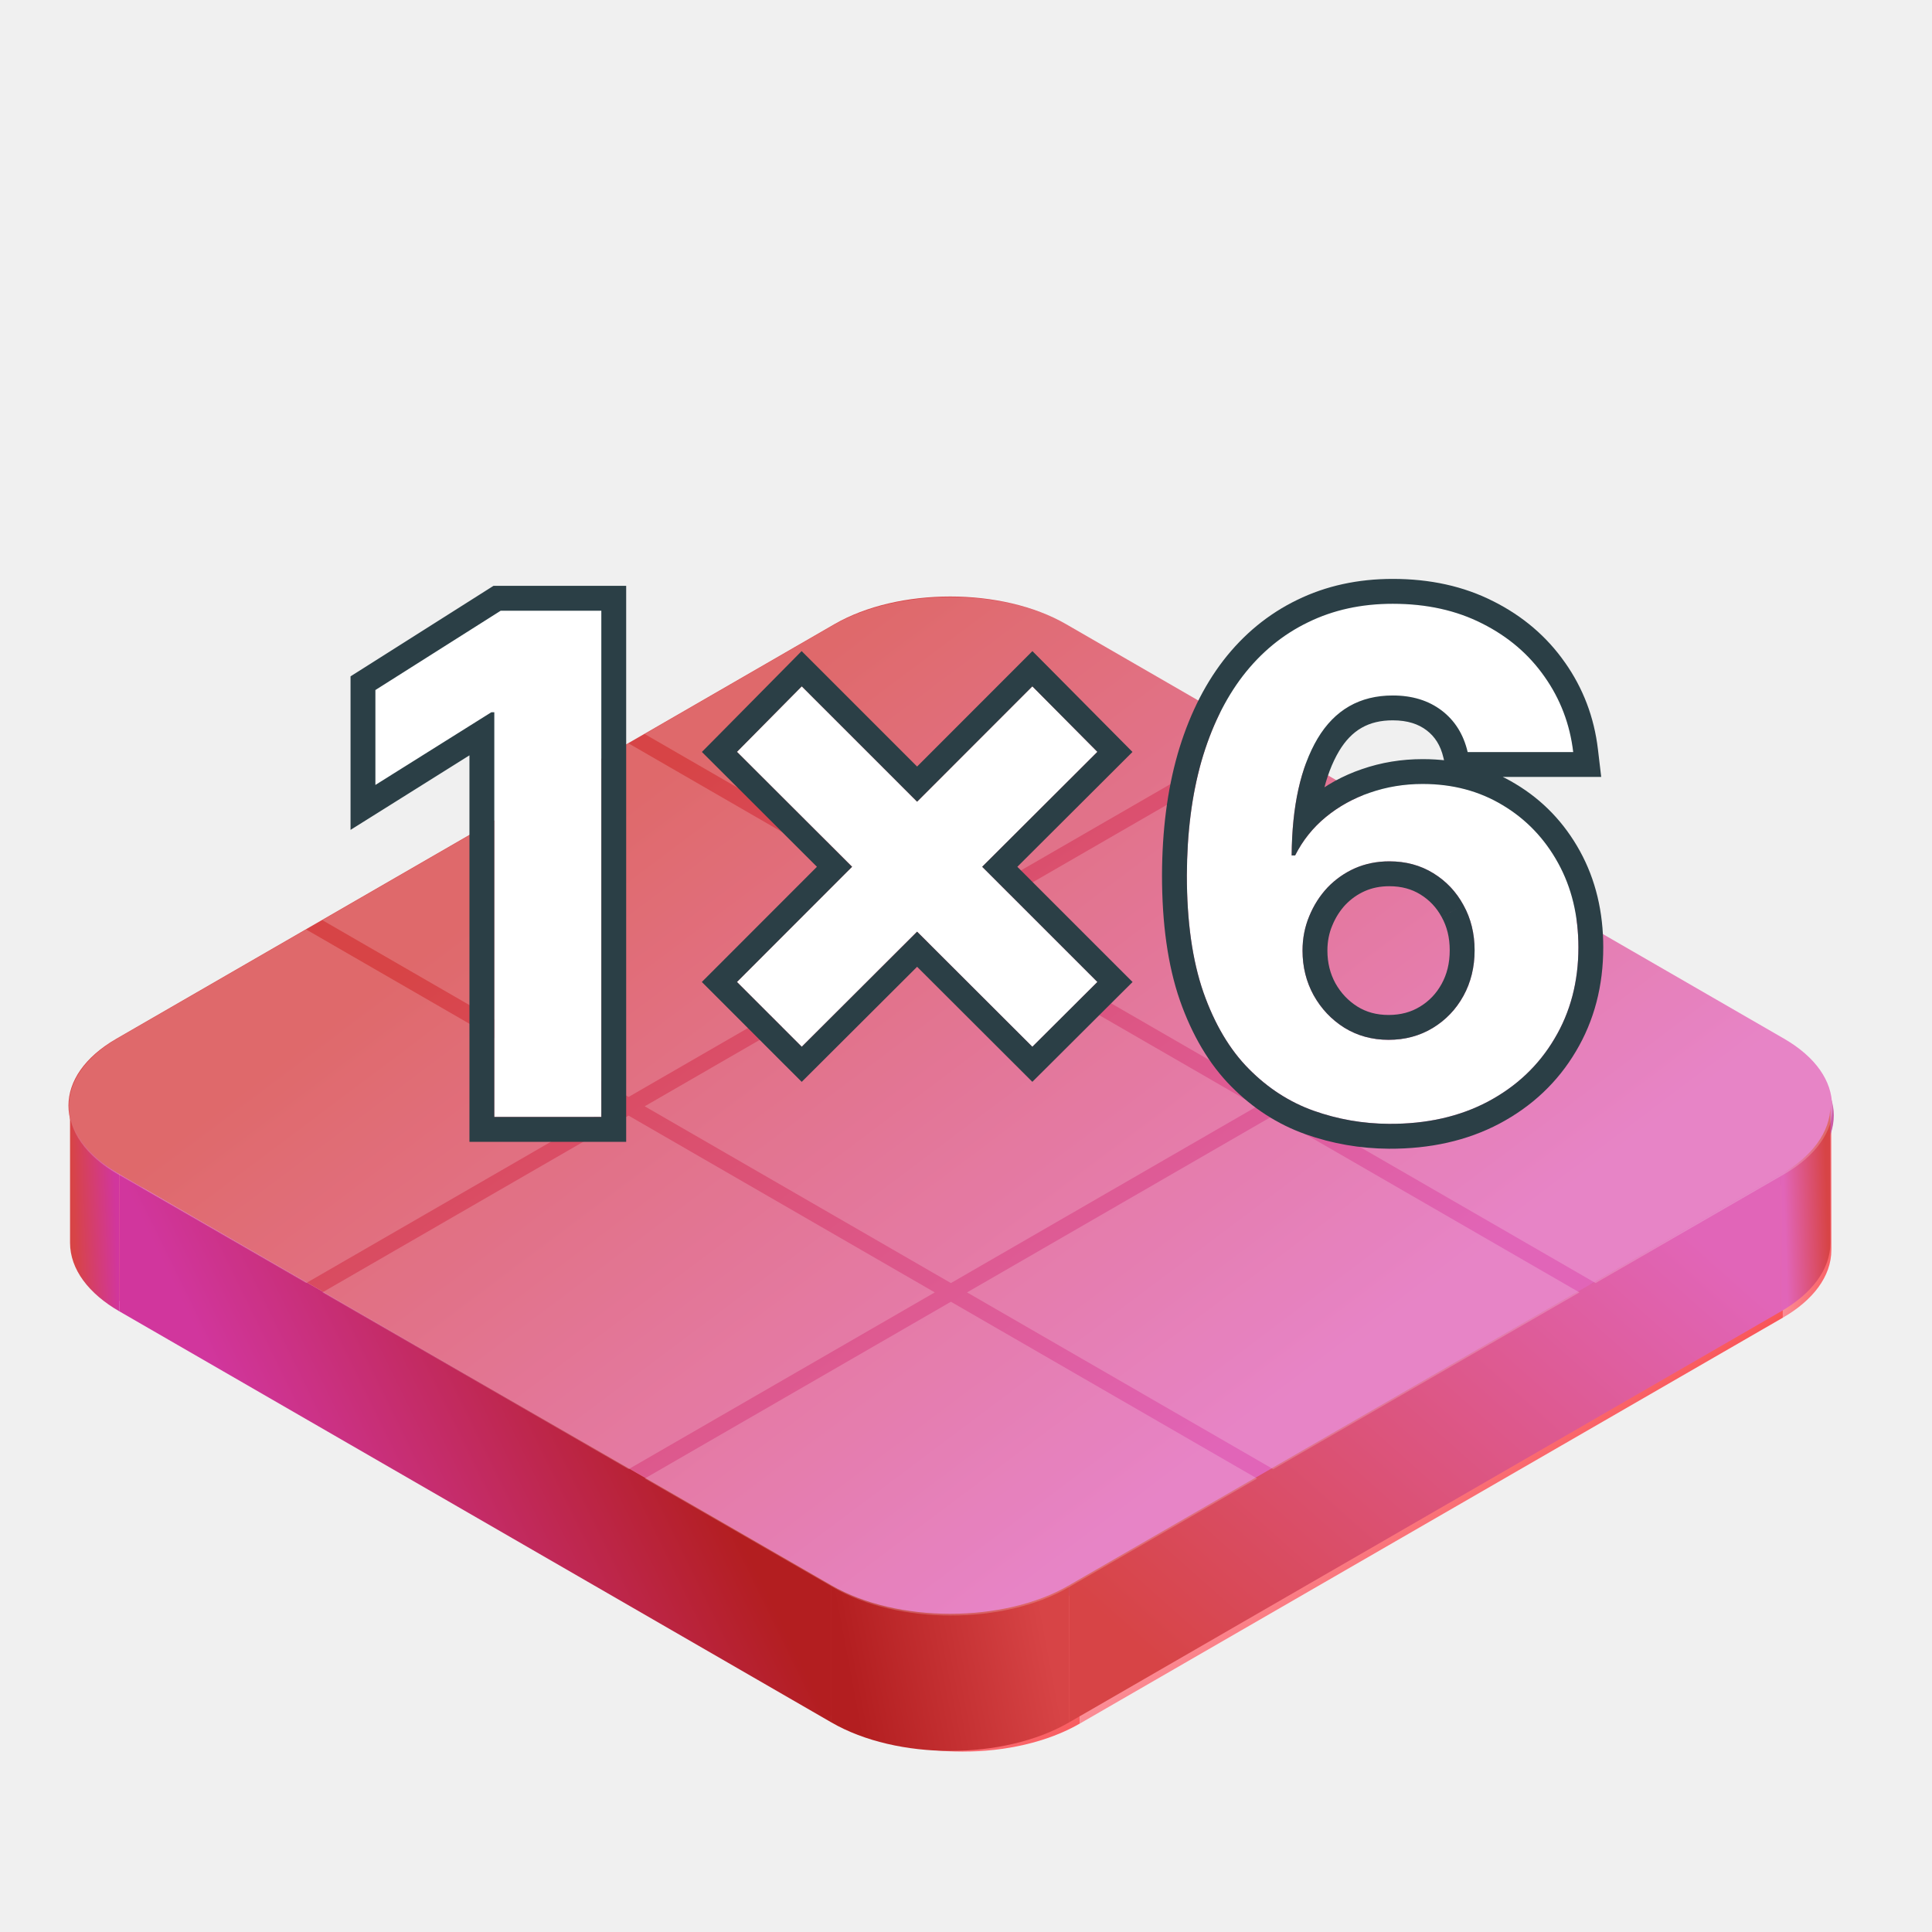
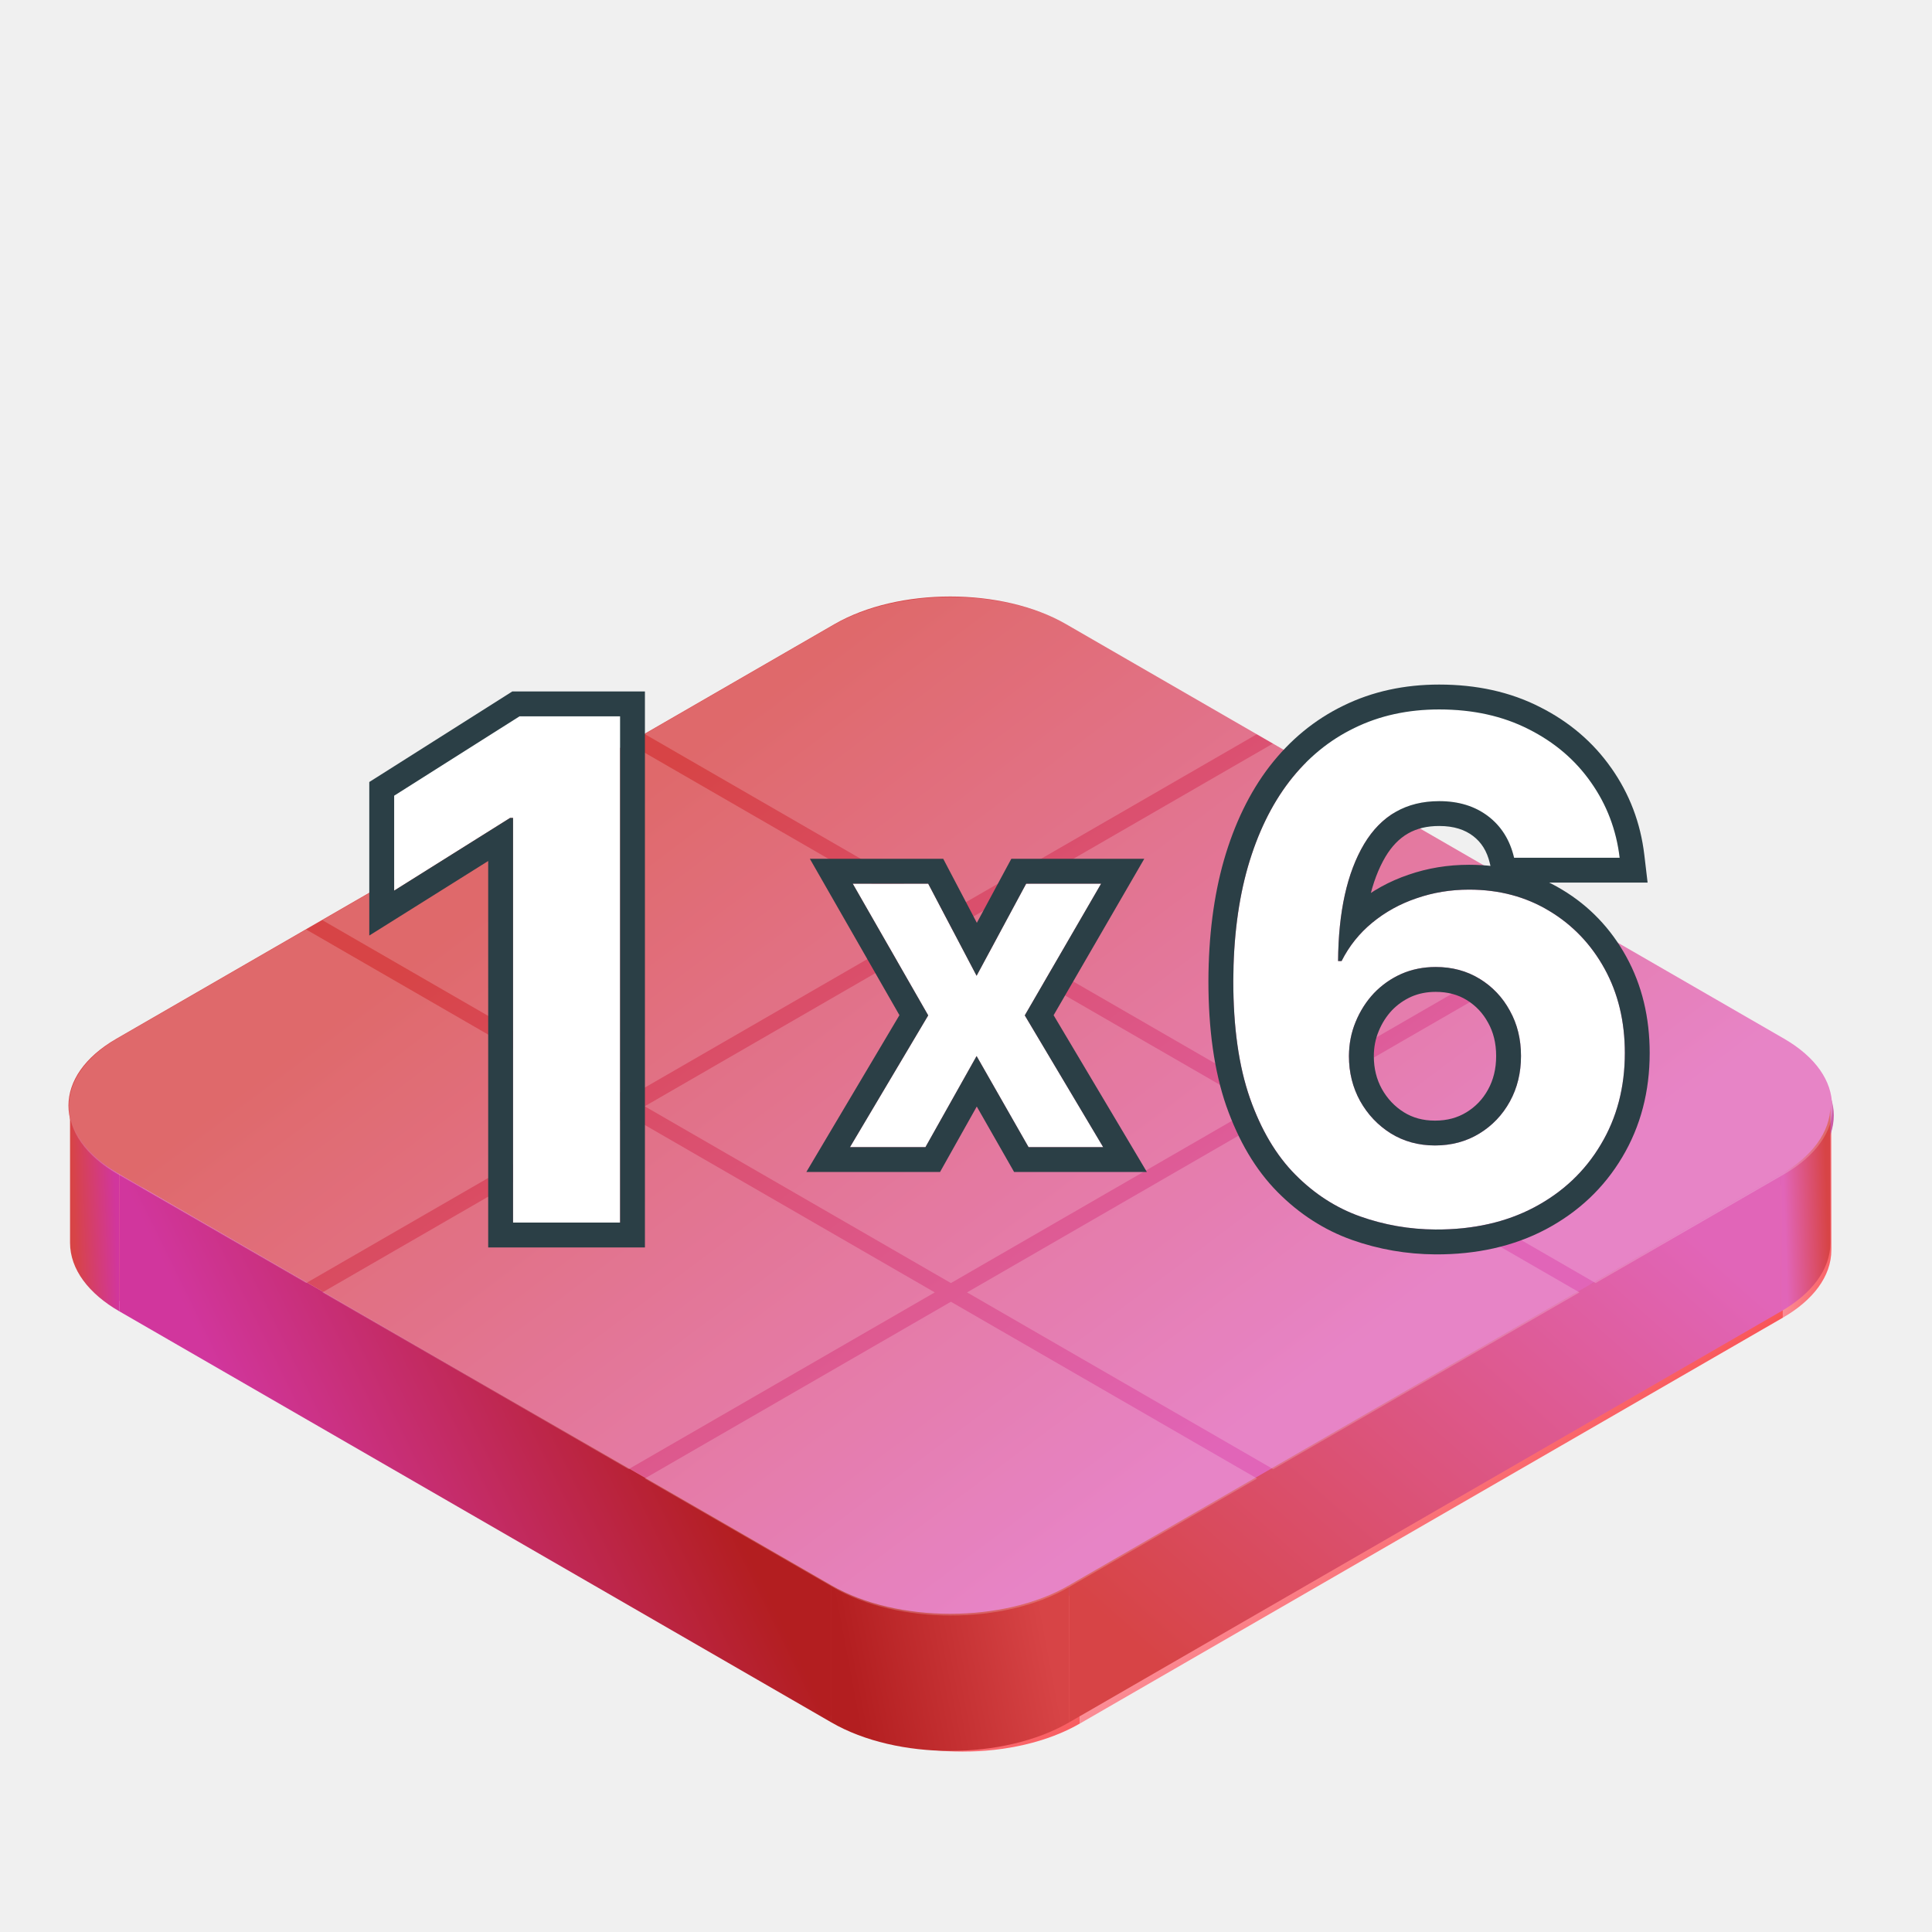
<svg xmlns="http://www.w3.org/2000/svg" width="64" height="64" viewBox="0 0 64 64" fill="none">
-   <rect width="35.855" height="35.855" rx="4.378" transform="matrix(0.866025 0.5 -0.866025 0.5 31.8887 19)" fill="url(#paint0_linear_2122_5528)" />
-   <rect width="26.891" height="4.482" transform="matrix(0.866025 0.5 0 1 4.71875 39.1685)" fill="url(#paint1_linear_2122_5528)" />
-   <rect width="26.891" height="4.482" transform="matrix(0.866025 -0.5 0 1 35.7695 52.6143)" fill="url(#paint2_linear_2122_5528)" />
-   <path d="M3.111 36.928C3.111 37.803 3.726 38.595 4.719 39.168V43.65C3.726 43.077 3.111 42.285 3.111 41.409V36.928Z" fill="url(#paint3_linear_2122_5528)" />
-   <path d="M28.006 52.614C30.149 53.852 33.625 53.852 35.769 52.614V57.096C33.625 58.334 30.149 58.334 28.006 57.096V52.614Z" fill="url(#paint4_linear_2122_5528)" />
-   <path d="M60.666 36.928C60.666 37.803 60.052 38.595 59.059 39.168V43.65C60.052 43.077 60.666 42.285 60.666 41.409V36.928Z" fill="url(#paint5_linear_2122_5528)" />
  <g clip-path="url(#clip0_2122_5528)">
-     <rect width="35.899" height="35.899" rx="4.442" transform="matrix(0.866025 0.5 -0.866025 0.5 31.9102 19)" fill="url(#paint6_linear_2122_5528)" />
-     <rect width="11.559" height="11.559" transform="matrix(0.866025 0.5 -0.866025 0.5 31.9102 19)" fill="black" fill-opacity="0.1" />
-     <rect width="11.559" height="11.559" transform="matrix(0.866025 0.5 -0.866025 0.5 21.3711 25.085)" fill="black" fill-opacity="0.1" />
-     <rect width="11.559" height="11.559" transform="matrix(0.866025 0.5 -0.866025 0.5 21.3711 37.2549)" fill="black" fill-opacity="0.1" />
-     <rect width="11.559" height="11.559" transform="matrix(0.866025 0.5 -0.866025 0.5 42.4492 25.085)" fill="black" fill-opacity="0.1" />
-     <rect width="11.559" height="11.559" transform="matrix(0.866025 0.5 -0.866025 0.5 42.4492 37.2549)" fill="black" fill-opacity="0.1" />
-     <rect width="11.559" height="11.559" transform="matrix(0.866025 0.5 -0.866025 0.5 52.9883 31.1699)" fill="black" fill-opacity="0.1" />
-     <rect width="11.559" height="11.559" transform="matrix(0.866025 0.5 -0.866025 0.5 10.832 31.1699)" fill="black" fill-opacity="0.1" />
-     <rect width="11.559" height="11.559" transform="matrix(0.866025 0.5 -0.866025 0.5 31.9102 43.3398)" fill="black" fill-opacity="0.1" />
-     <rect width="11.559" height="11.559" transform="matrix(0.866025 0.5 -0.866025 0.5 31.9102 31.1699)" fill="black" fill-opacity="0.1" />
+     <rect width="35.855" height="35.855" rx="4.378" transform="matrix(0.866025 0.5 -0.866025 0.5 31.8887 19)" fill="url(#paint0_linear_2122_5528)" />
+     <rect width="26.891" height="4.482" transform="matrix(0.866025 0.5 0 1 4.71875 39.1685)" fill="url(#paint1_linear_2122_5528)" />
+     <rect width="26.891" height="4.482" transform="matrix(0.866025 -0.5 0 1 35.7695 52.6143)" fill="url(#paint2_linear_2122_5528)" />
+     <path d="M3.111 36.928C3.111 37.803 3.726 38.595 4.719 39.168V43.65C3.726 43.077 3.111 42.285 3.111 41.409V36.928Z" fill="url(#paint3_linear_2122_5528)" />
+     <path d="M28.006 52.614C30.149 53.852 33.625 53.852 35.769 52.614V57.096C33.625 58.334 30.149 58.334 28.006 57.096V52.614Z" fill="url(#paint4_linear_2122_5528)" />
+     <path d="M60.666 36.928C60.666 37.803 60.052 38.595 59.059 39.168V43.65C60.052 43.077 60.666 42.285 60.666 41.409V36.928Z" fill="url(#paint5_linear_2122_5528)" />
+     <g clip-path="url(#clip1_2122_5528)">
+       <rect width="35.899" height="35.899" rx="4.442" transform="matrix(0.866025 0.5 -0.866025 0.5 31.9102 19)" fill="url(#paint6_linear_2122_5528)" />
+       <rect width="11.559" height="11.559" transform="matrix(0.866025 0.5 -0.866025 0.5 31.9102 19)" fill="black" fill-opacity="0.1" />
+       <rect width="11.559" height="11.559" transform="matrix(0.866025 0.5 -0.866025 0.5 21.3711 25.085)" fill="black" fill-opacity="0.1" />
+       <rect width="11.559" height="11.559" transform="matrix(0.866025 0.5 -0.866025 0.5 21.3711 37.2549)" fill="black" fill-opacity="0.1" />
+       <rect width="11.559" height="11.559" transform="matrix(0.866025 0.5 -0.866025 0.5 42.4492 25.085)" fill="black" fill-opacity="0.1" />
+       <rect width="11.559" height="11.559" transform="matrix(0.866025 0.5 -0.866025 0.5 42.4492 37.2549)" fill="black" fill-opacity="0.1" />
+       <rect width="11.559" height="11.559" transform="matrix(0.866025 0.5 -0.866025 0.5 52.9883 31.1699)" fill="black" fill-opacity="0.1" />
+       <rect width="11.559" height="11.559" transform="matrix(0.866025 0.5 -0.866025 0.5 10.832 31.1699)" fill="black" fill-opacity="0.1" />
+       <rect width="11.559" height="11.559" transform="matrix(0.866025 0.5 -0.866025 0.5 31.9102 43.3398)" fill="black" fill-opacity="0.1" />
+       <rect width="11.559" height="11.559" transform="matrix(0.866025 0.5 -0.866025 0.5 31.9102 31.1699)" fill="black" fill-opacity="0.1" />
+     </g>
+     <rect width="36.328" height="36.328" rx="4.436" transform="matrix(0.866025 0.5 -0.866025 0.5 31.4785 18.4607)" fill="url(#paint7_linear_2122_5528)" />
+     <rect width="27.246" height="4.541" transform="matrix(0.866025 0.5 0 1 3.94922 38.8958)" fill="url(#paint8_linear_2122_5528)" />
+     <rect width="27.246" height="4.541" transform="matrix(0.866025 -0.5 0 1 35.4102 52.5186)" fill="url(#paint9_linear_2122_5528)" />
+     <path d="M2.32 36.625C2.32 37.512 2.943 38.314 3.949 38.895V43.437C2.943 42.855 2.32 42.053 2.32 41.166V36.625Z" fill="url(#paint10_linear_2122_5528)" />
+     <path d="M27.545 52.519C29.717 53.773 33.238 53.773 35.41 52.519V57.06C33.238 58.314 29.717 58.314 27.545 57.06V52.519Z" fill="url(#paint11_linear_2122_5528)" />
+     <path d="M60.635 36.625C60.635 37.512 60.012 38.314 59.006 38.895V43.437C60.012 42.855 60.635 42.053 60.635 41.166V36.625Z" fill="url(#paint12_linear_2122_5528)" />
+     <g clip-path="url(#clip2_2122_5528)">
+       <rect width="11.712" height="11.712" transform="matrix(0.866025 0.5 -0.866025 0.5 31.5 18.4607)" fill="white" fill-opacity="0.2" />
+       <rect width="11.712" height="11.712" transform="matrix(0.866025 0.5 -0.866025 0.5 20.8223 24.626)" fill="white" fill-opacity="0.2" />
+       <rect width="11.712" height="11.712" transform="matrix(0.866025 0.5 -0.866025 0.5 20.8223 36.9565)" fill="white" fill-opacity="0.2" />
+       <rect width="11.712" height="11.712" transform="matrix(0.866025 0.5 -0.866025 0.5 42.1777 24.626)" fill="white" fill-opacity="0.2" />
+       <rect width="11.712" height="11.712" transform="matrix(0.866025 0.5 -0.866025 0.5 42.1777 36.9565)" fill="white" fill-opacity="0.2" />
+       <rect width="11.712" height="11.712" transform="matrix(0.866025 0.5 -0.866025 0.5 52.8574 30.7913)" fill="white" fill-opacity="0.2" />
+       <rect width="11.712" height="11.712" transform="matrix(0.866025 0.5 -0.866025 0.5 10.1426 30.7913)" fill="white" fill-opacity="0.2" />
+       <rect width="11.712" height="11.712" transform="matrix(0.866025 0.5 -0.866025 0.5 31.5 43.1221)" fill="white" fill-opacity="0.2" />
+       <rect width="11.712" height="11.712" transform="matrix(0.866025 0.5 -0.866025 0.5 31.5 30.7913)" fill="white" fill-opacity="0.2" />
+     </g>
  </g>
-   <rect width="36.328" height="36.328" rx="4.436" transform="matrix(0.866025 0.5 -0.866025 0.5 31.4785 18.4607)" fill="url(#paint7_linear_2122_5528)" />
-   <rect width="27.246" height="4.541" transform="matrix(0.866025 0.5 0 1 3.94922 38.8958)" fill="url(#paint8_linear_2122_5528)" />
-   <rect width="27.246" height="4.541" transform="matrix(0.866025 -0.5 0 1 35.4102 52.5186)" fill="url(#paint9_linear_2122_5528)" />
-   <path d="M2.32 36.625C2.32 37.512 2.943 38.314 3.949 38.895V43.437C2.943 42.855 2.32 42.053 2.32 41.166V36.625Z" fill="url(#paint10_linear_2122_5528)" />
-   <path d="M27.545 52.519C29.717 53.773 33.238 53.773 35.41 52.519V57.06C33.238 58.314 29.717 58.314 27.545 57.06V52.519Z" fill="url(#paint11_linear_2122_5528)" />
-   <path d="M60.635 36.625C60.635 37.512 60.012 38.314 59.006 38.895V43.437C60.012 42.855 60.635 42.053 60.635 41.166V36.625Z" fill="url(#paint12_linear_2122_5528)" />
-   <g clip-path="url(#clip1_2122_5528)">
-     <rect width="11.712" height="11.712" transform="matrix(0.866025 0.5 -0.866025 0.5 31.5 18.4607)" fill="white" fill-opacity="0.2" />
-     <rect width="11.712" height="11.712" transform="matrix(0.866025 0.5 -0.866025 0.5 20.8223 24.626)" fill="white" fill-opacity="0.2" />
-     <rect width="11.712" height="11.712" transform="matrix(0.866025 0.5 -0.866025 0.5 20.8223 36.9565)" fill="white" fill-opacity="0.2" />
-     <rect width="11.712" height="11.712" transform="matrix(0.866025 0.5 -0.866025 0.5 42.1777 24.626)" fill="white" fill-opacity="0.2" />
-     <rect width="11.712" height="11.712" transform="matrix(0.866025 0.5 -0.866025 0.5 42.1777 36.9565)" fill="white" fill-opacity="0.2" />
-     <rect width="11.712" height="11.712" transform="matrix(0.866025 0.5 -0.866025 0.5 52.8574 30.7913)" fill="white" fill-opacity="0.2" />
-     <rect width="11.712" height="11.712" transform="matrix(0.866025 0.5 -0.866025 0.5 10.1426 30.7913)" fill="white" fill-opacity="0.2" />
-     <rect width="11.712" height="11.712" transform="matrix(0.866025 0.5 -0.866025 0.5 31.5 43.1221)" fill="white" fill-opacity="0.2" />
-     <rect width="11.712" height="11.712" transform="matrix(0.866025 0.5 -0.866025 0.5 31.5 30.7913)" fill="white" fill-opacity="0.2" />
-   </g>
-   <mask id="path-33-outside-1_2122_5528" maskUnits="userSpaceOnUse" x="11" y="19" width="43" height="20" fill="black">
-     <rect fill="white" x="11" y="19" width="43" height="20" />
-     <path d="M19.92 20.23V37H16.374V23.595H16.276L12.435 26.003V22.858L16.587 20.23H19.92ZM34.198 34.675L24.413 24.906L26.559 22.736L36.352 32.529L34.198 34.675ZM26.559 34.675L24.413 32.529L34.198 22.736L36.352 24.906L26.559 34.675ZM46.014 37.229C45.152 37.224 44.319 37.079 43.517 36.795C42.72 36.511 42.005 36.05 41.372 35.411C40.738 34.773 40.236 33.927 39.865 32.873C39.499 31.819 39.316 30.526 39.316 28.992C39.322 27.583 39.483 26.325 39.799 25.217C40.121 24.103 40.58 23.159 41.175 22.384C41.776 21.608 42.493 21.019 43.329 20.615C44.164 20.205 45.1 20.001 46.137 20.001C47.256 20.001 48.244 20.219 49.102 20.656C49.959 21.087 50.646 21.674 51.165 22.416C51.689 23.159 52.006 23.991 52.115 24.914H48.618C48.482 24.33 48.195 23.871 47.759 23.538C47.322 23.205 46.781 23.039 46.137 23.039C45.045 23.039 44.216 23.514 43.648 24.463C43.086 25.413 42.799 26.704 42.788 28.337H42.903C43.154 27.84 43.492 27.417 43.918 27.067C44.349 26.712 44.838 26.442 45.384 26.257C45.935 26.066 46.517 25.97 47.128 25.97C48.122 25.97 49.006 26.205 49.781 26.674C50.556 27.138 51.168 27.777 51.615 28.59C52.063 29.404 52.287 30.335 52.287 31.383C52.287 32.518 52.022 33.528 51.492 34.412C50.968 35.297 50.234 35.99 49.29 36.492C48.351 36.989 47.259 37.235 46.014 37.229ZM45.998 34.445C46.544 34.445 47.032 34.314 47.464 34.052C47.895 33.79 48.233 33.435 48.479 32.988C48.725 32.54 48.848 32.038 48.848 31.481C48.848 30.924 48.725 30.425 48.479 29.983C48.239 29.54 47.906 29.188 47.48 28.926C47.054 28.664 46.569 28.533 46.023 28.533C45.613 28.533 45.234 28.61 44.884 28.762C44.541 28.915 44.237 29.128 43.975 29.401C43.719 29.674 43.517 29.991 43.37 30.351C43.222 30.706 43.148 31.085 43.148 31.489C43.148 32.03 43.271 32.524 43.517 32.971C43.768 33.419 44.106 33.776 44.532 34.044C44.964 34.311 45.452 34.445 45.998 34.445Z" />
+   <mask id="path-33-outside-1_2122_5528" maskUnits="userSpaceOnUse" x="11.354" y="22.5" width="11" height="19" fill="black">
+     <rect fill="white" x="11.354" y="22.5" width="11" height="19" />
+     <path d="M20.541 23.73V40.5H16.995V27.095H16.897L13.057 29.503V26.358L17.208 23.73H20.541Z" />
  </mask>
-   <path d="M19.92 20.23V37H16.374V23.595H16.276L12.435 26.003V22.858L16.587 20.23H19.92ZM34.198 34.675L24.413 24.906L26.559 22.736L36.352 32.529L34.198 34.675ZM26.559 34.675L24.413 32.529L34.198 22.736L36.352 24.906L26.559 34.675ZM46.014 37.229C45.152 37.224 44.319 37.079 43.517 36.795C42.72 36.511 42.005 36.05 41.372 35.411C40.738 34.773 40.236 33.927 39.865 32.873C39.499 31.819 39.316 30.526 39.316 28.992C39.322 27.583 39.483 26.325 39.799 25.217C40.121 24.103 40.58 23.159 41.175 22.384C41.776 21.608 42.493 21.019 43.329 20.615C44.164 20.205 45.1 20.001 46.137 20.001C47.256 20.001 48.244 20.219 49.102 20.656C49.959 21.087 50.646 21.674 51.165 22.416C51.689 23.159 52.006 23.991 52.115 24.914H48.618C48.482 24.33 48.195 23.871 47.759 23.538C47.322 23.205 46.781 23.039 46.137 23.039C45.045 23.039 44.216 23.514 43.648 24.463C43.086 25.413 42.799 26.704 42.788 28.337H42.903C43.154 27.84 43.492 27.417 43.918 27.067C44.349 26.712 44.838 26.442 45.384 26.257C45.935 26.066 46.517 25.97 47.128 25.97C48.122 25.97 49.006 26.205 49.781 26.674C50.556 27.138 51.168 27.777 51.615 28.59C52.063 29.404 52.287 30.335 52.287 31.383C52.287 32.518 52.022 33.528 51.492 34.412C50.968 35.297 50.234 35.99 49.29 36.492C48.351 36.989 47.259 37.235 46.014 37.229ZM45.998 34.445C46.544 34.445 47.032 34.314 47.464 34.052C47.895 33.79 48.233 33.435 48.479 32.988C48.725 32.54 48.848 32.038 48.848 31.481C48.848 30.924 48.725 30.425 48.479 29.983C48.239 29.54 47.906 29.188 47.48 28.926C47.054 28.664 46.569 28.533 46.023 28.533C45.613 28.533 45.234 28.61 44.884 28.762C44.541 28.915 44.237 29.128 43.975 29.401C43.719 29.674 43.517 29.991 43.37 30.351C43.222 30.706 43.148 31.085 43.148 31.489C43.148 32.03 43.271 32.524 43.517 32.971C43.768 33.419 44.106 33.776 44.532 34.044C44.964 34.311 45.452 34.445 45.998 34.445Z" fill="white" />
-   <path d="M19.92 20.23H20.743V19.406H19.92V20.23ZM19.92 37V37.824H20.743V37H19.92ZM16.374 37H15.551V37.824H16.374V37ZM16.374 23.595H17.198V22.772H16.374V23.595ZM16.276 23.595V22.772H16.039L15.838 22.898L16.276 23.595ZM12.435 26.003H11.612V27.491L12.873 26.701L12.435 26.003ZM12.435 22.858L11.995 22.163L11.612 22.405V22.858H12.435ZM16.587 20.23V19.406H16.348L16.146 19.534L16.587 20.23ZM19.92 20.23H19.096V37H19.92H20.743V20.23H19.92ZM19.92 37V36.176H16.374V37V37.824H19.92V37ZM16.374 37H17.198V23.595H16.374H15.551V37H16.374ZM16.374 23.595V22.772H16.276V23.595V24.419H16.374V23.595ZM16.276 23.595L15.838 22.898L11.998 25.305L12.435 26.003L12.873 26.701L16.713 24.293L16.276 23.595ZM12.435 26.003H13.259V22.858H12.435H11.612V26.003H12.435ZM12.435 22.858L12.876 23.554L17.027 20.926L16.587 20.23L16.146 19.534L11.995 22.163L12.435 22.858ZM16.587 20.23V21.053H19.92V20.23V19.406H16.587V20.23ZM34.198 34.675L33.617 35.257L34.198 35.837L34.78 35.258L34.198 34.675ZM24.413 24.906L23.828 24.327L23.251 24.909L23.831 25.488L24.413 24.906ZM26.559 22.736L27.141 22.153L26.555 21.568L25.973 22.157L26.559 22.736ZM36.352 32.529L36.933 33.112L37.518 32.53L36.934 31.947L36.352 32.529ZM26.559 34.675L25.976 35.257L26.558 35.838L27.14 35.258L26.559 34.675ZM24.413 32.529L23.831 31.947L23.249 32.529L23.831 33.111L24.413 32.529ZM34.198 22.736L34.783 22.155L34.2 21.569L33.616 22.154L34.198 22.736ZM36.352 24.906L36.934 25.489L37.515 24.909L36.937 24.326L36.352 24.906ZM34.198 34.675L34.78 34.092L24.995 24.323L24.413 24.906L23.831 25.488L33.617 35.257L34.198 34.675ZM24.413 24.906L24.999 25.485L27.144 23.315L26.559 22.736L25.973 22.157L23.828 24.327L24.413 24.906ZM26.559 22.736L25.976 23.318L35.77 33.111L36.352 32.529L36.934 31.947L27.141 22.153L26.559 22.736ZM36.352 32.529L35.771 31.946L33.617 34.091L34.198 34.675L34.78 35.258L36.933 33.112L36.352 32.529ZM26.559 34.675L27.141 34.092L24.995 31.947L24.413 32.529L23.831 33.111L25.976 35.257L26.559 34.675ZM24.413 32.529L24.996 33.111L34.781 23.318L34.198 22.736L33.616 22.154L23.831 31.947L24.413 32.529ZM34.198 22.736L33.614 23.316L35.767 25.486L36.352 24.906L36.937 24.326L34.783 22.155L34.198 22.736ZM36.352 24.906L35.77 24.323L25.977 34.091L26.559 34.675L27.14 35.258L36.934 25.489L36.352 24.906ZM46.014 37.229L46.009 38.053L46.011 38.053L46.014 37.229ZM43.517 36.795L43.241 37.571L43.242 37.572L43.517 36.795ZM41.372 35.411L40.787 35.991L40.787 35.991L41.372 35.411ZM39.865 32.873L39.087 33.143L39.088 33.147L39.865 32.873ZM39.316 28.992L38.493 28.988V28.992H39.316ZM39.799 25.217L39.008 24.988L39.008 24.991L39.799 25.217ZM41.175 22.384L40.524 21.879L40.522 21.882L41.175 22.384ZM43.329 20.615L43.687 21.356L43.691 21.354L43.329 20.615ZM49.102 20.656L48.728 21.39L48.731 21.391L49.102 20.656ZM51.165 22.416L50.49 22.888L50.492 22.891L51.165 22.416ZM52.115 24.914V25.737H53.042L52.933 24.817L52.115 24.914ZM48.618 24.914L47.816 25.101L47.965 25.737H48.618V24.914ZM43.648 24.463L42.941 24.041L42.939 24.044L43.648 24.463ZM42.788 28.337L41.965 28.331L41.959 29.16H42.788V28.337ZM42.903 28.337V29.16H43.409L43.638 28.708L42.903 28.337ZM43.918 27.067L44.441 27.704L44.441 27.703L43.918 27.067ZM45.384 26.257L45.649 27.036L45.654 27.035L45.384 26.257ZM49.781 26.674L49.355 27.379L49.358 27.381L49.781 26.674ZM51.492 34.412L50.786 33.989L50.784 33.993L51.492 34.412ZM49.29 36.492L49.675 37.22L49.676 37.219L49.29 36.492ZM47.464 34.052L47.891 34.756L47.891 34.756L47.464 34.052ZM48.479 32.988L49.201 33.384L49.201 33.384L48.479 32.988ZM48.479 29.983L47.755 30.376L47.759 30.382L48.479 29.983ZM47.48 28.926L47.912 28.225L47.912 28.225L47.48 28.926ZM44.884 28.762L44.554 28.008L44.55 28.01L44.884 28.762ZM43.975 29.401L43.381 28.831L43.376 28.837L43.975 29.401ZM43.37 30.351L44.13 30.667L44.132 30.663L43.37 30.351ZM43.517 32.971L42.795 33.367L42.799 33.374L43.517 32.971ZM44.532 34.044L44.094 34.741L44.098 34.744L44.532 34.044ZM46.014 37.229L46.02 36.406C45.248 36.401 44.506 36.272 43.792 36.019L43.517 36.795L43.242 37.572C44.133 37.887 45.056 38.047 46.009 38.053L46.014 37.229ZM43.517 36.795L43.793 36.02C43.12 35.78 42.508 35.388 41.956 34.832L41.372 35.411L40.787 35.991C41.501 36.712 42.32 37.243 43.241 37.571L43.517 36.795ZM41.372 35.411L41.956 34.832C41.427 34.298 40.982 33.565 40.642 32.599L39.865 32.873L39.088 33.147C39.49 34.288 40.05 35.248 40.787 35.991L41.372 35.411ZM39.865 32.873L40.643 32.603C40.316 31.662 40.14 30.466 40.14 28.992H39.316H38.493C38.493 30.585 38.682 31.977 39.087 33.143L39.865 32.873ZM39.316 28.992L40.14 28.995C40.145 27.646 40.299 26.465 40.591 25.443L39.799 25.217L39.008 24.991C38.666 26.185 38.498 27.521 38.493 28.988L39.316 28.992ZM39.799 25.217L40.59 25.445C40.889 24.413 41.306 23.565 41.828 22.885L41.175 22.384L40.522 21.882C39.854 22.752 39.354 23.794 39.008 24.988L39.799 25.217ZM41.175 22.384L41.826 22.888C42.353 22.207 42.973 21.702 43.687 21.356L43.329 20.615L42.97 19.873C42.014 20.336 41.198 21.009 40.524 21.879L41.175 22.384ZM43.329 20.615L43.691 21.354C44.401 21.006 45.211 20.824 46.137 20.824V20.001V19.177C44.989 19.177 43.927 19.404 42.966 19.875L43.329 20.615ZM46.137 20.001V20.824C47.148 20.824 48.004 21.021 48.728 21.39L49.102 20.656L49.475 19.922C48.485 19.417 47.365 19.177 46.137 19.177V20.001ZM49.102 20.656L48.731 21.391C49.474 21.765 50.054 22.264 50.49 22.888L51.165 22.416L51.84 21.945C51.239 21.084 50.443 20.409 49.472 19.92L49.102 20.656ZM51.165 22.416L50.492 22.891C50.935 23.519 51.204 24.221 51.297 25.011L52.115 24.914L52.933 24.817C52.808 23.761 52.443 22.798 51.838 21.941L51.165 22.416ZM52.115 24.914V24.09H48.618V24.914V25.737H52.115V24.914ZM48.618 24.914L49.42 24.726C49.245 23.974 48.861 23.343 48.258 22.883L47.759 23.538L47.259 24.193C47.529 24.399 47.719 24.685 47.816 25.101L48.618 24.914ZM47.759 23.538L48.258 22.883C47.654 22.423 46.929 22.215 46.137 22.215V23.039V23.862C46.633 23.862 46.99 23.988 47.259 24.193L47.759 23.538ZM46.137 23.039V22.215C44.751 22.215 43.655 22.846 42.941 24.041L43.648 24.463L44.355 24.886C44.776 24.181 45.34 23.862 46.137 23.862V23.039ZM43.648 24.463L42.939 24.044C42.276 25.165 41.976 26.618 41.965 28.331L42.788 28.337L43.612 28.342C43.622 26.791 43.896 25.661 44.357 24.883L43.648 24.463ZM42.788 28.337V29.16H42.903V28.337V27.513H42.788V28.337ZM42.903 28.337L43.638 28.708C43.838 28.312 44.104 27.98 44.441 27.704L43.918 27.067L43.396 26.431C42.88 26.854 42.47 27.367 42.168 27.965L42.903 28.337ZM43.918 27.067L44.441 27.703C44.794 27.414 45.194 27.191 45.649 27.036L45.384 26.257L45.119 25.477C44.482 25.694 43.905 26.011 43.395 26.431L43.918 27.067ZM45.384 26.257L45.654 27.035C46.114 26.875 46.604 26.794 47.128 26.794V25.97V25.147C46.429 25.147 45.756 25.256 45.114 25.479L45.384 26.257ZM47.128 25.97V26.794C47.986 26.794 48.72 26.995 49.355 27.379L49.781 26.674L50.208 25.97C49.292 25.415 48.257 25.147 47.128 25.147V25.97ZM49.781 26.674L49.358 27.381C50.005 27.768 50.514 28.298 50.894 28.988L51.615 28.59L52.337 28.193C51.821 27.256 51.108 26.509 50.204 25.968L49.781 26.674ZM51.615 28.59L50.894 28.988C51.266 29.664 51.463 30.455 51.463 31.383H52.287H53.11C53.11 30.214 52.86 29.143 52.337 28.193L51.615 28.59ZM52.287 31.383H51.463C51.463 32.385 51.231 33.246 50.786 33.989L51.492 34.412L52.199 34.836C52.813 33.81 53.11 32.652 53.11 31.383H52.287ZM51.492 34.412L50.784 33.993C50.34 34.742 49.72 35.331 48.903 35.765L49.29 36.492L49.676 37.219C50.749 36.649 51.597 35.852 52.201 34.832L51.492 34.412ZM49.29 36.492L48.905 35.764C48.105 36.188 47.151 36.411 46.018 36.406L46.014 37.229L46.011 38.053C47.368 38.059 48.597 37.79 49.675 37.22L49.29 36.492ZM45.998 34.445V35.269C46.682 35.269 47.321 35.103 47.891 34.756L47.464 34.052L47.036 33.348C46.744 33.526 46.406 33.622 45.998 33.622V34.445ZM47.464 34.052L47.891 34.756C48.448 34.418 48.887 33.956 49.201 33.384L48.479 32.988L47.757 32.591C47.58 32.914 47.343 33.162 47.036 33.348L47.464 34.052ZM48.479 32.988L49.201 33.384C49.519 32.804 49.671 32.163 49.671 31.481H48.848H48.024C48.024 31.912 47.93 32.276 47.757 32.591L48.479 32.988ZM48.848 31.481H49.671C49.671 30.799 49.519 30.159 49.199 29.582L48.479 29.983L47.759 30.382C47.93 30.69 48.024 31.05 48.024 31.481H48.848ZM48.479 29.983L49.203 29.589C48.894 29.021 48.461 28.563 47.912 28.225L47.48 28.926L47.049 29.628C47.351 29.814 47.584 30.059 47.755 30.375L48.479 29.983ZM47.48 28.926L47.912 28.225C47.344 27.876 46.706 27.71 46.023 27.71V28.533V29.357C46.431 29.357 46.764 29.453 47.049 29.628L47.48 28.926ZM46.023 28.533V27.71C45.508 27.71 45.015 27.806 44.554 28.008L44.884 28.762L45.215 29.517C45.452 29.413 45.718 29.357 46.023 29.357V28.533ZM44.884 28.762L44.55 28.01C44.108 28.206 43.717 28.481 43.381 28.831L43.975 29.401L44.57 29.971C44.758 29.775 44.973 29.624 45.219 29.515L44.884 28.762ZM43.975 29.401L43.376 28.837C43.047 29.186 42.791 29.589 42.607 30.039L43.37 30.351L44.132 30.663C44.242 30.392 44.391 30.162 44.575 29.965L43.975 29.401ZM43.37 30.351L42.609 30.035C42.418 30.495 42.325 30.982 42.325 31.489H43.148H43.972C43.972 31.188 44.026 30.916 44.13 30.667L43.37 30.351ZM43.148 31.489H42.325C42.325 32.16 42.479 32.791 42.795 33.367L43.517 32.971L44.239 32.575C44.064 32.256 43.972 31.899 43.972 31.489H43.148ZM43.517 32.971L42.799 33.374C43.116 33.939 43.549 34.399 44.094 34.741L44.532 34.044L44.97 33.347C44.664 33.154 44.42 32.899 44.235 32.568L43.517 32.971ZM44.532 34.044L44.098 34.744C44.67 35.098 45.311 35.269 45.998 35.269V34.445V33.622C45.593 33.622 45.257 33.525 44.966 33.344L44.532 34.044Z" fill="#2B3F46" mask="url(#path-33-outside-1_2122_5528)" />
+   <path d="M20.541 23.73V40.5H16.995V27.095H16.897L13.057 29.503V26.358L17.208 23.73H20.541Z" fill="white" />
+   <path d="M20.541 23.73H21.364V22.906H20.541V23.73ZM20.541 40.5V41.324H21.364V40.5H20.541ZM16.995 40.5H16.172V41.324H16.995V40.5ZM16.995 27.095H17.819V26.272H16.995V27.095ZM16.897 27.095V26.272H16.66L16.46 26.398L16.897 27.095ZM13.057 29.503H12.233V30.991L13.494 30.201L13.057 29.503ZM13.057 26.358L12.616 25.663L12.233 25.905V26.358H13.057ZM17.208 23.73V22.906H16.969L16.768 23.034L17.208 23.73ZM20.541 23.73H19.717V40.5H20.541H21.364V23.73H20.541ZM20.541 40.5V39.676H16.995V40.5V41.324H20.541V40.5ZM16.995 40.5H17.819V27.095H16.995H16.172V40.5H16.995ZM16.995 27.095V26.272H16.897V27.095V27.919H16.995V27.095ZM16.897 27.095L16.46 26.398L12.619 28.805L13.057 29.503L13.494 30.201L17.334 27.793L16.897 27.095ZM13.057 29.503H13.88V26.358H13.057H12.233V29.503H13.057ZM13.057 26.358L13.497 27.054L17.649 24.426L17.208 23.73L16.768 23.034L12.616 25.663L13.057 26.358ZM17.208 23.73V24.553H20.541V23.73V22.906H17.208V23.73Z" fill="#2B3F46" mask="url(#path-33-outside-1_2122_5528)" />
+   <mask id="path-35-outside-2_2122_5528" maskUnits="userSpaceOnUse" x="26.354" y="28" width="12" height="11" fill="black">
+     <rect fill="white" x="26.354" y="28" width="12" height="11" />
+     <path d="M30.748 29.273L32.351 32.324L33.993 29.273H36.476L33.947 33.636L36.544 38H34.072L32.351 34.983L30.657 38H28.157L30.748 33.636L28.248 29.273H30.748Z" />
+   </mask>
+   <path d="M30.748 29.273L32.351 32.324L33.993 29.273H36.476L33.947 33.636L36.544 38H34.072L32.351 34.983L30.657 38H28.157L30.748 33.636L28.248 29.273H30.748Z" fill="white" />
+   <path d="M30.748 29.273L31.477 28.89L31.246 28.449H30.748V29.273ZM32.351 32.324L31.622 32.707L32.342 34.078L33.076 32.714L32.351 32.324ZM33.993 29.273V28.449H33.501L33.267 28.883L33.993 29.273ZM36.476 29.273L37.188 29.686L37.905 28.449H36.476V29.273ZM33.947 33.636L33.235 33.224L32.992 33.642L33.24 34.057L33.947 33.636ZM36.544 38V38.824H37.992L37.252 37.579L36.544 38ZM34.072 38L33.357 38.408L33.594 38.824H34.072V38ZM32.351 34.983L33.066 34.575L32.345 33.311L31.633 34.58L32.351 34.983ZM30.657 38V38.824H31.14L31.376 38.403L30.657 38ZM28.157 38L27.449 37.58L26.711 38.824H28.157V38ZM30.748 33.636L31.456 34.057L31.702 33.644L31.463 33.227L30.748 33.636ZM28.248 29.273V28.449H26.828L27.534 29.682L28.248 29.273ZM30.748 29.273L30.019 29.656L31.622 32.707L32.351 32.324L33.08 31.941L31.477 28.89L30.748 29.273ZM32.351 32.324L33.076 32.714L34.718 29.663L33.993 29.273L33.267 28.883L31.625 31.934L32.351 32.324ZM33.993 29.273V30.096H36.476V29.273V28.449H33.993V29.273ZM36.476 29.273L35.763 28.86L33.235 33.224L33.947 33.636L34.66 34.049L37.188 29.686L36.476 29.273ZM33.947 33.636L33.24 34.057L35.836 38.421L36.544 38L37.252 37.579L34.655 33.215L33.947 33.636ZM36.544 38V37.176H34.072V38V38.824H36.544V38ZM34.072 38L34.788 37.592L33.066 34.575L32.351 34.983L31.635 35.391L33.357 38.408L34.072 38ZM32.351 34.983L31.633 34.58L29.939 37.597L30.657 38L31.376 38.403L33.069 35.386L32.351 34.983ZM30.657 38V37.176H28.157V38V38.824H30.657V38ZM28.157 38L28.866 38.42L31.456 34.057L30.748 33.636L30.04 33.216L27.449 37.58L28.157 38ZM30.748 33.636L31.463 33.227L28.963 28.863L28.248 29.273L27.534 29.682L30.034 34.046L30.748 33.636ZM28.248 29.273V30.096H30.748V29.273V28.449H28.248V29.273Z" fill="#2B3F46" mask="url(#path-35-outside-2_2122_5528)" />
+   <mask id="path-37-outside-3_2122_5528" maskUnits="userSpaceOnUse" x="39.353" y="22.5" width="16" height="20" fill="black">
+     <rect fill="white" x="39.353" y="22.5" width="16" height="20" />
+     <path d="M47.552 40.729C46.69 40.724 45.857 40.579 45.055 40.295C44.258 40.011 43.542 39.55 42.909 38.911C42.276 38.273 41.774 37.427 41.403 36.373C41.037 35.319 40.854 34.026 40.854 32.492C40.859 31.083 41.02 29.825 41.337 28.717C41.659 27.603 42.118 26.659 42.713 25.884C43.313 25.108 44.031 24.519 44.866 24.115C45.702 23.705 46.638 23.501 47.675 23.501C48.794 23.501 49.782 23.719 50.639 24.156C51.496 24.587 52.184 25.174 52.703 25.916C53.227 26.659 53.543 27.491 53.653 28.414H50.156C50.02 27.83 49.733 27.371 49.296 27.038C48.859 26.705 48.319 26.539 47.675 26.539C46.583 26.539 45.753 27.014 45.186 27.963C44.623 28.913 44.337 30.204 44.326 31.837H44.441C44.692 31.34 45.03 30.917 45.456 30.567C45.887 30.212 46.376 29.942 46.922 29.757C47.473 29.566 48.054 29.47 48.666 29.47C49.659 29.47 50.544 29.705 51.319 30.174C52.094 30.638 52.705 31.277 53.153 32.09C53.601 32.904 53.825 33.835 53.825 34.883C53.825 36.018 53.56 37.028 53.03 37.912C52.506 38.797 51.772 39.49 50.828 39.992C49.889 40.489 48.797 40.735 47.552 40.729ZM47.536 37.945C48.082 37.945 48.57 37.814 49.002 37.552C49.433 37.29 49.771 36.935 50.017 36.488C50.263 36.04 50.385 35.538 50.385 34.981C50.385 34.424 50.263 33.925 50.017 33.483C49.777 33.04 49.444 32.688 49.018 32.426C48.592 32.164 48.106 32.033 47.56 32.033C47.151 32.033 46.771 32.109 46.422 32.262C46.078 32.415 45.775 32.628 45.513 32.901C45.257 33.174 45.055 33.491 44.907 33.851C44.76 34.206 44.686 34.585 44.686 34.989C44.686 35.53 44.809 36.024 45.055 36.471C45.306 36.919 45.644 37.276 46.07 37.544C46.501 37.811 46.99 37.945 47.536 37.945Z" />
+   </mask>
+   <path d="M47.552 40.729C46.69 40.724 45.857 40.579 45.055 40.295C44.258 40.011 43.542 39.55 42.909 38.911C42.276 38.273 41.774 37.427 41.403 36.373C41.037 35.319 40.854 34.026 40.854 32.492C40.859 31.083 41.02 29.825 41.337 28.717C41.659 27.603 42.118 26.659 42.713 25.884C43.313 25.108 44.031 24.519 44.866 24.115C45.702 23.705 46.638 23.501 47.675 23.501C48.794 23.501 49.782 23.719 50.639 24.156C51.496 24.587 52.184 25.174 52.703 25.916C53.227 26.659 53.543 27.491 53.653 28.414H50.156C50.02 27.83 49.733 27.371 49.296 27.038C48.859 26.705 48.319 26.539 47.675 26.539C46.583 26.539 45.753 27.014 45.186 27.963C44.623 28.913 44.337 30.204 44.326 31.837H44.441C44.692 31.34 45.03 30.917 45.456 30.567C45.887 30.212 46.376 29.942 46.922 29.757C47.473 29.566 48.054 29.47 48.666 29.47C49.659 29.47 50.544 29.705 51.319 30.174C52.094 30.638 52.705 31.277 53.153 32.09C53.601 32.904 53.825 33.835 53.825 34.883C53.825 36.018 53.56 37.028 53.03 37.912C52.506 38.797 51.772 39.49 50.828 39.992C49.889 40.489 48.797 40.735 47.552 40.729ZM47.536 37.945C48.082 37.945 48.57 37.814 49.002 37.552C49.433 37.29 49.771 36.935 50.017 36.488C50.263 36.04 50.385 35.538 50.385 34.981C50.385 34.424 50.263 33.925 50.017 33.483C49.777 33.04 49.444 32.688 49.018 32.426C48.592 32.164 48.106 32.033 47.56 32.033C47.151 32.033 46.771 32.109 46.422 32.262C46.078 32.415 45.775 32.628 45.513 32.901C45.257 33.174 45.055 33.491 44.907 33.851C44.76 34.206 44.686 34.585 44.686 34.989C44.686 35.53 44.809 36.024 45.055 36.471C45.306 36.919 45.644 37.276 46.07 37.544C46.501 37.811 46.99 37.945 47.536 37.945Z" fill="white" />
+   <path d="M47.552 40.729L47.547 41.553L47.548 41.553L47.552 40.729ZM45.055 40.295L44.778 41.071L44.78 41.072L45.055 40.295ZM42.909 38.911L42.324 39.491L42.324 39.491L42.909 38.911ZM41.403 36.373L40.624 36.643L40.626 36.647L41.403 36.373ZM40.854 32.492L40.03 32.489V32.492H40.854ZM41.337 28.717L40.546 28.488L40.545 28.491L41.337 28.717ZM42.713 25.884L42.062 25.379L42.059 25.382L42.713 25.884ZM44.866 24.115L45.225 24.856L45.229 24.854L44.866 24.115ZM50.639 24.156L50.265 24.89L50.269 24.891L50.639 24.156ZM52.703 25.916L52.028 26.388L52.03 26.391L52.703 25.916ZM53.653 28.414V29.237H54.579L54.47 28.317L53.653 28.414ZM50.156 28.414L49.354 28.601L49.503 29.237H50.156V28.414ZM45.186 27.963L44.479 27.541L44.477 27.544L45.186 27.963ZM44.326 31.837L43.502 31.831L43.497 32.66H44.326V31.837ZM44.441 31.837V32.66H44.947L45.175 32.208L44.441 31.837ZM45.456 30.567L45.978 31.204L45.979 31.203L45.456 30.567ZM46.922 29.757L47.187 30.536L47.191 30.535L46.922 29.757ZM51.319 30.174L50.892 30.879L50.896 30.881L51.319 30.174ZM53.03 37.912L52.324 37.489L52.322 37.493L53.03 37.912ZM50.828 39.992L51.213 40.72L51.214 40.719L50.828 39.992ZM49.002 37.552L49.429 38.256L49.429 38.256L49.002 37.552ZM50.017 36.488L49.295 36.091L49.295 36.091L50.017 36.488ZM50.017 33.483L49.293 33.876L49.297 33.882L50.017 33.483ZM49.018 32.426L49.449 31.725L49.449 31.725L49.018 32.426ZM46.422 32.262L46.092 31.508L46.088 31.51L46.422 32.262ZM45.513 32.901L44.919 32.331L44.913 32.337L45.513 32.901ZM44.907 33.851L45.668 34.167L45.669 34.163L44.907 33.851ZM45.055 36.471L44.333 36.867L44.336 36.874L45.055 36.471ZM46.07 37.544L45.632 38.241L45.636 38.244L46.07 37.544ZM47.552 40.729L47.557 39.906C46.785 39.901 46.044 39.772 45.329 39.519L45.055 40.295L44.78 41.072C45.67 41.387 46.594 41.547 47.547 41.553L47.552 40.729ZM45.055 40.295L45.331 39.52C44.657 39.28 44.046 38.888 43.494 38.332L42.909 38.911L42.324 39.491C43.039 40.212 43.858 40.743 44.778 41.071L45.055 40.295ZM42.909 38.911L43.494 38.332C42.965 37.798 42.52 37.065 42.179 36.099L41.403 36.373L40.626 36.647C41.028 37.788 41.587 38.748 42.324 39.491L42.909 38.911ZM41.403 36.373L42.181 36.103C41.854 35.162 41.677 33.966 41.677 32.492H40.854H40.03C40.03 34.086 40.22 35.477 40.624 36.643L41.403 36.373ZM40.854 32.492L41.677 32.495C41.683 31.146 41.837 29.965 42.129 28.943L41.337 28.717L40.545 28.491C40.204 29.685 40.036 31.021 40.03 32.489L40.854 32.492ZM41.337 28.717L42.128 28.945C42.427 27.913 42.844 27.065 43.366 26.385L42.713 25.884L42.059 25.382C41.391 26.252 40.891 27.294 40.546 28.488L41.337 28.717ZM42.713 25.884L43.364 26.388C43.891 25.707 44.511 25.202 45.225 24.856L44.866 24.115L44.508 23.373C43.551 23.836 42.736 24.509 42.062 25.379L42.713 25.884ZM44.866 24.115L45.229 24.854C45.939 24.506 46.749 24.324 47.675 24.324V23.501V22.677C46.527 22.677 45.464 22.904 44.504 23.375L44.866 24.115ZM47.675 23.501V24.324C48.685 24.324 49.542 24.521 50.265 24.89L50.639 24.156L51.013 23.422C50.023 22.917 48.903 22.677 47.675 22.677V23.501ZM50.639 24.156L50.269 24.891C51.012 25.265 51.592 25.764 52.028 26.388L52.703 25.916L53.378 25.445C52.776 24.584 51.981 23.909 51.009 23.42L50.639 24.156ZM52.703 25.916L52.03 26.391C52.473 27.019 52.741 27.721 52.835 28.511L53.653 28.414L54.47 28.317C54.345 27.261 53.98 26.298 53.376 25.441L52.703 25.916ZM53.653 28.414V27.59H50.156V28.414V29.237H53.653V28.414ZM50.156 28.414L50.958 28.226C50.782 27.474 50.399 26.843 49.796 26.383L49.296 27.038L48.797 27.693C49.067 27.899 49.257 28.185 49.354 28.601L50.156 28.414ZM49.296 27.038L49.796 26.383C49.192 25.923 48.467 25.715 47.675 25.715V26.539V27.362C48.171 27.362 48.527 27.488 48.797 27.693L49.296 27.038ZM47.675 26.539V25.715C46.288 25.715 45.193 26.346 44.479 27.541L45.186 27.963L45.892 28.386C46.314 27.681 46.878 27.362 47.675 27.362V26.539ZM45.186 27.963L44.477 27.544C43.813 28.665 43.514 30.118 43.502 31.831L44.326 31.837L45.149 31.842C45.16 30.291 45.434 29.161 45.894 28.383L45.186 27.963ZM44.326 31.837V32.66H44.441V31.837V31.013H44.326V31.837ZM44.441 31.837L45.175 32.208C45.375 31.812 45.642 31.48 45.978 31.204L45.456 30.567L44.934 29.931C44.418 30.354 44.008 30.867 43.706 31.465L44.441 31.837ZM45.456 30.567L45.979 31.203C46.331 30.914 46.732 30.691 47.187 30.536L46.922 29.757L46.657 28.977C46.02 29.194 45.443 29.511 44.933 29.931L45.456 30.567ZM46.922 29.757L47.191 30.535C47.652 30.375 48.142 30.294 48.666 30.294V29.47V28.647C47.967 28.647 47.294 28.756 46.652 28.979L46.922 29.757ZM48.666 29.47V30.294C49.524 30.294 50.258 30.495 50.892 30.879L51.319 30.174L51.745 29.47C50.829 28.915 49.795 28.647 48.666 28.647V29.47ZM51.319 30.174L50.896 30.881C51.542 31.268 52.052 31.798 52.431 32.487L53.153 32.09L53.874 31.693C53.359 30.756 52.646 30.009 51.742 29.468L51.319 30.174ZM53.153 32.09L52.431 32.487C52.804 33.164 53.001 33.955 53.001 34.883H53.825H54.648C54.648 33.714 54.397 32.643 53.874 31.693L53.153 32.09ZM53.825 34.883H53.001C53.001 35.885 52.769 36.746 52.324 37.489L53.03 37.912L53.737 38.336C54.35 37.31 54.648 36.152 54.648 34.883H53.825ZM53.03 37.912L52.322 37.493C51.878 38.242 51.258 38.831 50.441 39.265L50.828 39.992L51.214 40.719C52.286 40.149 53.134 39.352 53.739 38.332L53.03 37.912ZM50.828 39.992L50.442 39.264C49.642 39.688 48.688 39.911 47.556 39.906L47.552 40.729L47.548 41.553C48.905 41.559 50.135 41.29 51.213 40.72L50.828 39.992ZM47.536 37.945V38.769C48.22 38.769 48.858 38.603 49.429 38.256L49.002 37.552L48.574 36.848C48.282 37.026 47.944 37.122 47.536 37.122V37.945ZM49.002 37.552L49.429 38.256C49.985 37.918 50.425 37.456 50.739 36.884L50.017 36.488L49.295 36.091C49.118 36.414 48.88 36.662 48.574 36.848L49.002 37.552ZM50.017 36.488L50.739 36.884C51.057 36.304 51.209 35.663 51.209 34.981H50.385H49.562C49.562 35.412 49.468 35.776 49.295 36.091L50.017 36.488ZM50.385 34.981H51.209C51.209 34.299 51.057 33.659 50.737 33.083L50.017 33.483L49.297 33.882C49.468 34.19 49.562 34.55 49.562 34.981H50.385ZM50.017 33.483L50.74 33.089C50.432 32.522 49.999 32.063 49.449 31.725L49.018 32.426L48.586 33.127C48.889 33.314 49.121 33.559 49.293 33.876L50.017 33.483ZM49.018 32.426L49.449 31.725C48.882 31.376 48.244 31.21 47.56 31.21V32.033V32.857C47.968 32.857 48.302 32.953 48.586 33.127L49.018 32.426ZM47.56 32.033V31.21C47.046 31.21 46.553 31.306 46.092 31.508L46.422 32.262L46.752 33.017C46.99 32.913 47.256 32.857 47.56 32.857V32.033ZM46.422 32.262L46.088 31.51C45.646 31.706 45.255 31.981 44.919 32.331L45.513 32.901L46.107 33.471C46.296 33.275 46.511 33.124 46.757 33.015L46.422 32.262ZM45.513 32.901L44.913 32.337C44.585 32.686 44.329 33.089 44.145 33.539L44.907 33.851L45.669 34.163C45.78 33.892 45.928 33.662 46.113 33.465L45.513 32.901ZM44.907 33.851L44.147 33.535C43.956 33.995 43.863 34.482 43.863 34.989H44.686H45.51C45.51 34.688 45.564 34.416 45.668 34.167L44.907 33.851ZM44.686 34.989H43.863C43.863 35.66 44.016 36.291 44.333 36.867L45.055 36.471L45.777 36.075C45.601 35.756 45.51 35.399 45.51 34.989H44.686ZM45.055 36.471L44.336 36.874C44.653 37.439 45.087 37.899 45.632 38.241L46.07 37.544L46.508 36.847C46.201 36.654 45.958 36.399 45.773 36.068L45.055 36.471ZM46.07 37.544L45.636 38.244C46.207 38.598 46.849 38.769 47.536 38.769V37.945V37.122C47.131 37.122 46.795 37.025 46.504 36.844L46.07 37.544Z" fill="#2B3F46" mask="url(#path-37-outside-3_2122_5528)" />
  <defs>
    <linearGradient id="paint0_linear_2122_5528" x1="35.841" y1="35.864" x2="-1.882" y2="2.084" gradientUnits="userSpaceOnUse">
      <stop stop-color="#FFD5EF" />
      <stop offset="1" stop-color="#EFBDFD" />
    </linearGradient>
    <linearGradient id="paint1_linear_2122_5528" x1="26.881" y1="4.483" x2="25.174" y2="-4.688" gradientUnits="userSpaceOnUse">
      <stop stop-color="#F95457" />
      <stop offset="1" stop-color="#FDBDCB" />
    </linearGradient>
    <linearGradient id="paint2_linear_2122_5528" x1="26.881" y1="4.483" x2="25.174" y2="-4.688" gradientUnits="userSpaceOnUse">
      <stop stop-color="#F95457" />
      <stop offset="1" stop-color="#FDBDCB" />
    </linearGradient>
    <linearGradient id="paint3_linear_2122_5528" x1="4.718" y1="43.652" x2="1.804" y2="43.028" gradientUnits="userSpaceOnUse">
      <stop stop-color="#F95457" />
      <stop offset="1" stop-color="#FDBDCB" />
    </linearGradient>
    <linearGradient id="paint4_linear_2122_5528" x1="35.766" y1="58.026" x2="30.214" y2="50.893" gradientUnits="userSpaceOnUse">
      <stop stop-color="#F95457" />
      <stop offset="1" stop-color="#FDBDCB" />
    </linearGradient>
    <linearGradient id="paint5_linear_2122_5528" x1="60.666" y1="43.652" x2="57.752" y2="43.028" gradientUnits="userSpaceOnUse">
      <stop stop-color="#F95457" />
      <stop offset="1" stop-color="#FDBDCB" />
    </linearGradient>
    <linearGradient id="paint6_linear_2122_5528" x1="-1.09962e-05" y1="-0.033" x2="30.641" y2="-4.053" gradientUnits="userSpaceOnUse">
      <stop stop-color="#D74446" />
      <stop offset="1" stop-color="#E165B8" />
    </linearGradient>
    <linearGradient id="paint7_linear_2122_5528" x1="-1.11276e-05" y1="-0.033" x2="31.007" y2="-4.101" gradientUnits="userSpaceOnUse">
      <stop stop-color="#D74446" />
      <stop offset="1" stop-color="#E165B8" />
    </linearGradient>
    <linearGradient id="paint8_linear_2122_5528" x1="-8.34573e-06" y1="-0.004" x2="14.606" y2="-11.501" gradientUnits="userSpaceOnUse">
      <stop stop-color="#D1369D" />
      <stop offset="1" stop-color="#B31E20" />
    </linearGradient>
    <linearGradient id="paint9_linear_2122_5528" x1="-8.34573e-06" y1="-0.004" x2="14.606" y2="-11.501" gradientUnits="userSpaceOnUse">
      <stop stop-color="#D74446" />
      <stop offset="1" stop-color="#E165B8" />
    </linearGradient>
    <linearGradient id="paint10_linear_2122_5528" x1="2.32" y1="36.619" x2="3.733" y2="36.574" gradientUnits="userSpaceOnUse">
      <stop stop-color="#D74446" />
      <stop offset="1" stop-color="#D1369D" />
    </linearGradient>
    <linearGradient id="paint11_linear_2122_5528" x1="27.545" y1="52.514" x2="34.14" y2="51.272" gradientUnits="userSpaceOnUse">
      <stop stop-color="#B31E20" />
      <stop offset="1" stop-color="#D74446" />
    </linearGradient>
    <linearGradient id="paint12_linear_2122_5528" x1="59.006" y1="36.619" x2="60.419" y2="36.574" gradientUnits="userSpaceOnUse">
      <stop stop-color="#E165B8" />
      <stop offset="1" stop-color="#D74446" />
    </linearGradient>
    <clipPath id="clip0_2122_5528">
+       <rect width="63" height="39.564" fill="white" transform="translate(0 18.4604)" />
+     </clipPath>
+     <clipPath id="clip1_2122_5528">
      <rect width="35.899" height="35.899" rx="4.442" transform="matrix(0.866025 0.5 -0.866025 0.5 31.9102 19)" fill="white" />
    </clipPath>
-     <clipPath id="clip1_2122_5528">
+     <clipPath id="clip2_2122_5528">
      <rect width="36.373" height="36.373" rx="4.5" transform="matrix(0.866025 0.5 -0.866025 0.5 31.5 18.4607)" fill="white" />
    </clipPath>
  </defs>
</svg>
